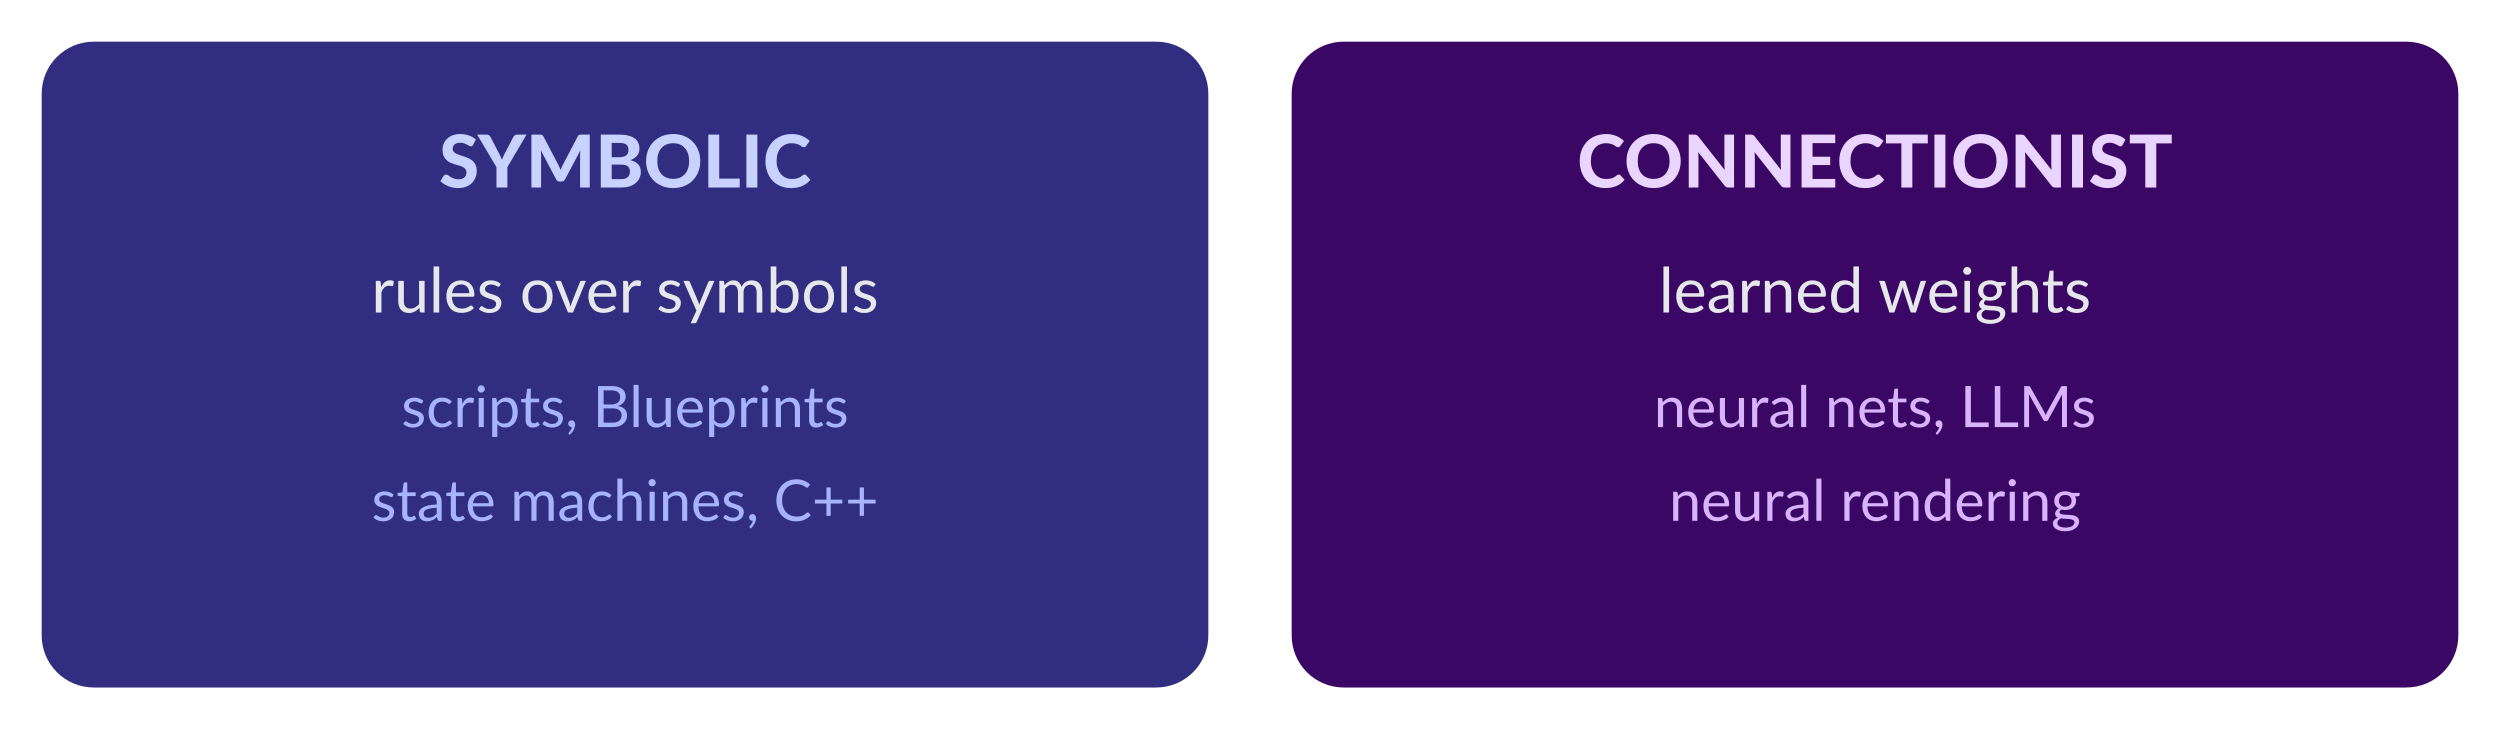
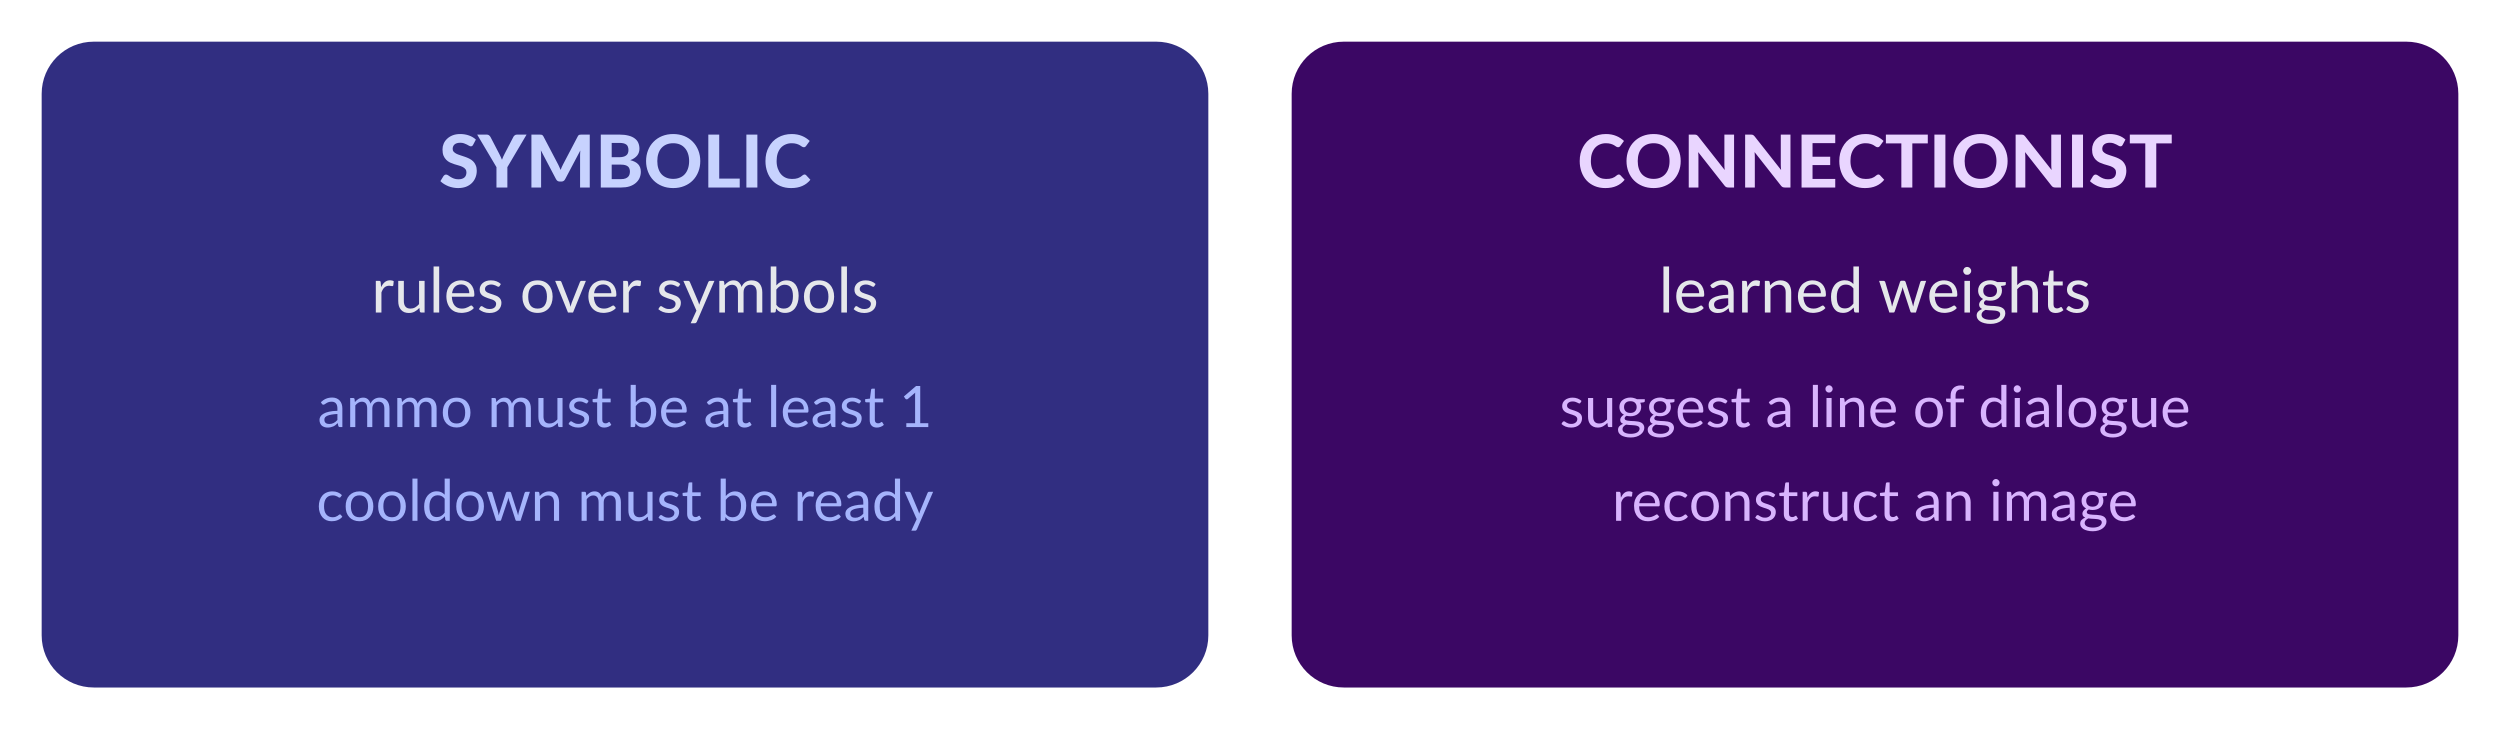
<svg xmlns="http://www.w3.org/2000/svg" viewBox="0 0 480 140" font-family="Montserrat, Lato, Segoe UI, sans-serif">
  <rect x="8" y="8" width="224" height="124" rx="10" fill="#312E81" />
  <text x="120" y="36" font-size="14" font-weight="800" fill="#C7D2FE" text-anchor="middle">SYMBOLIC</text>
  <text x="120" y="60" font-size="12" fill="#E5E7EB" text-anchor="middle">rules over symbols</text>
-   <text x="120" y="82" font-size="11" fill="#A5B4FC" text-anchor="middle">scripts, Blueprints</text>
-   <text x="120" y="100" font-size="11" fill="#A5B4FC" text-anchor="middle">state machines, C++</text>
+   <text x="120" y="82" font-size="11" fill="#A5B4FC" text-anchor="middle">ammo must be at least 1</text>
+   <text x="120" y="100" font-size="11" fill="#A5B4FC" text-anchor="middle">cooldown must be ready</text>
  <rect x="248" y="8" width="224" height="124" rx="10" fill="#3B0764" />
  <text x="360" y="36" font-size="14" font-weight="800" fill="#E9D5FF" text-anchor="middle">CONNECTIONIST</text>
  <text x="360" y="60" font-size="12" fill="#E5E7EB" text-anchor="middle">learned weights</text>
-   <text x="360" y="82" font-size="11" fill="#D8B4FE" text-anchor="middle">neural nets, LLMs</text>
-   <text x="360" y="100" font-size="11" fill="#D8B4FE" text-anchor="middle">neural rendering</text>
+   <text x="360" y="82" font-size="11" fill="#D8B4FE" text-anchor="middle">suggest a line of dialogue</text>
+   <text x="360" y="100" font-size="11" fill="#D8B4FE" text-anchor="middle">reconstruct an image</text>
</svg>
